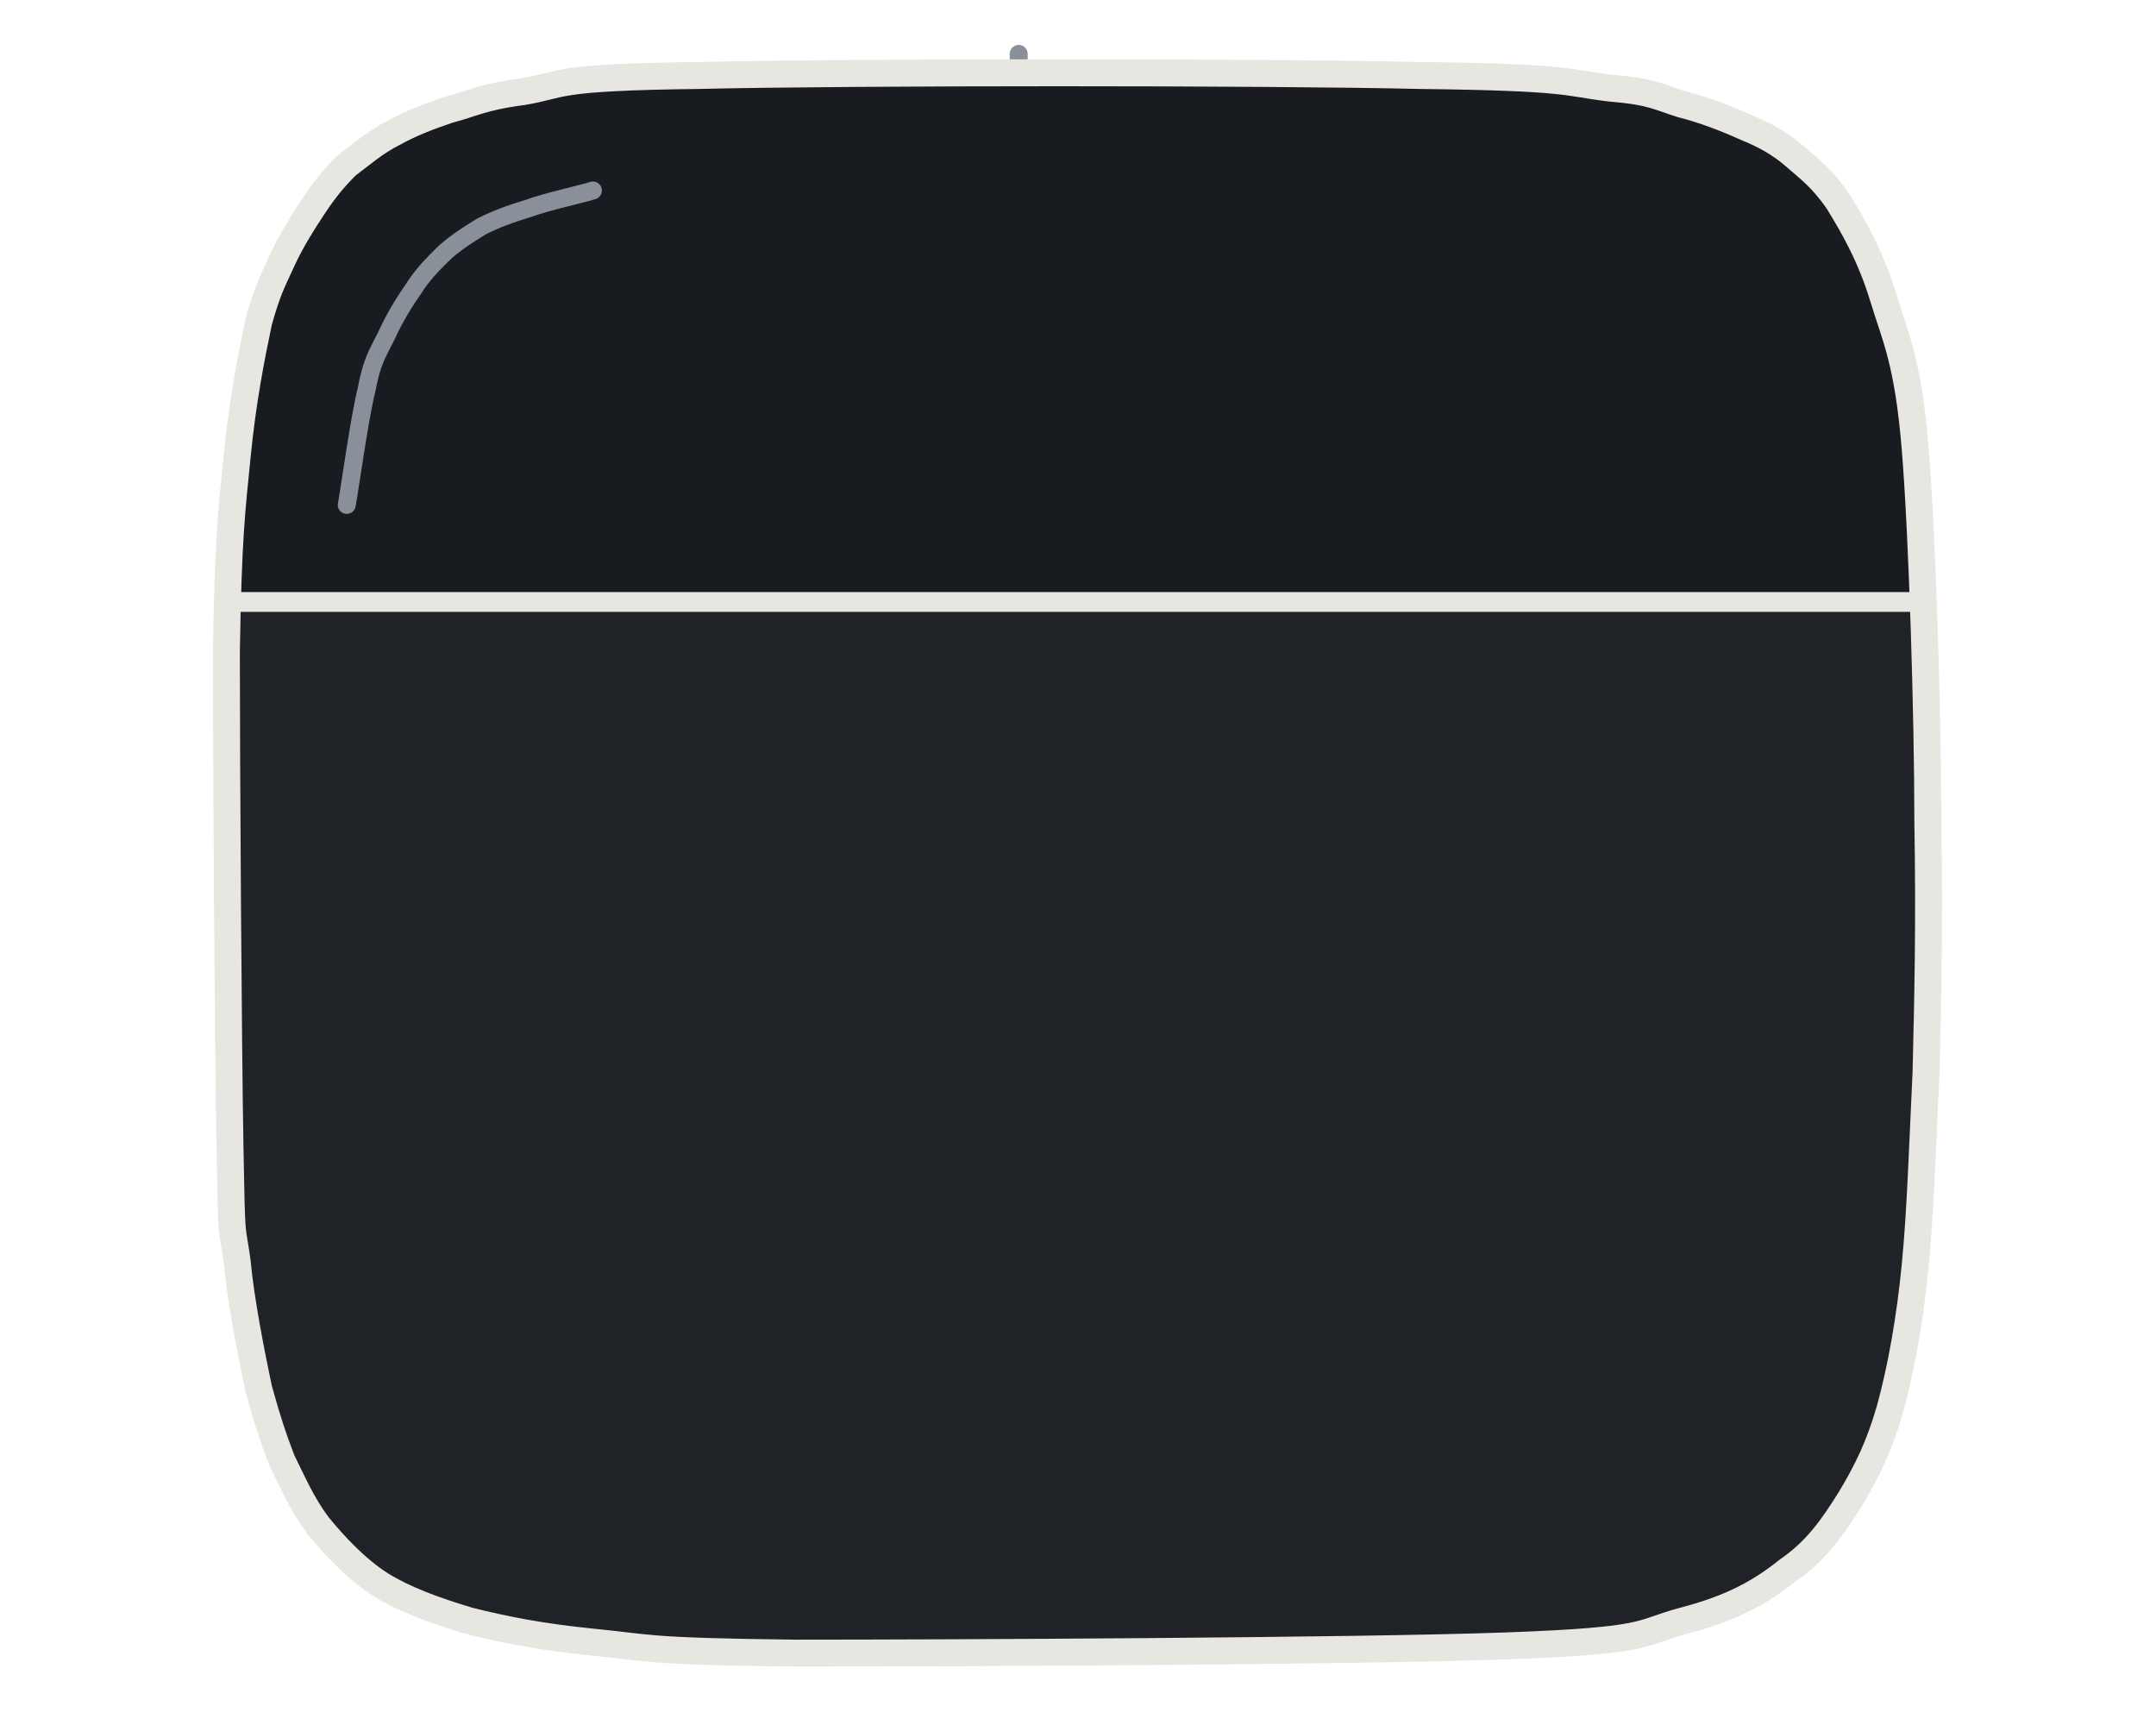
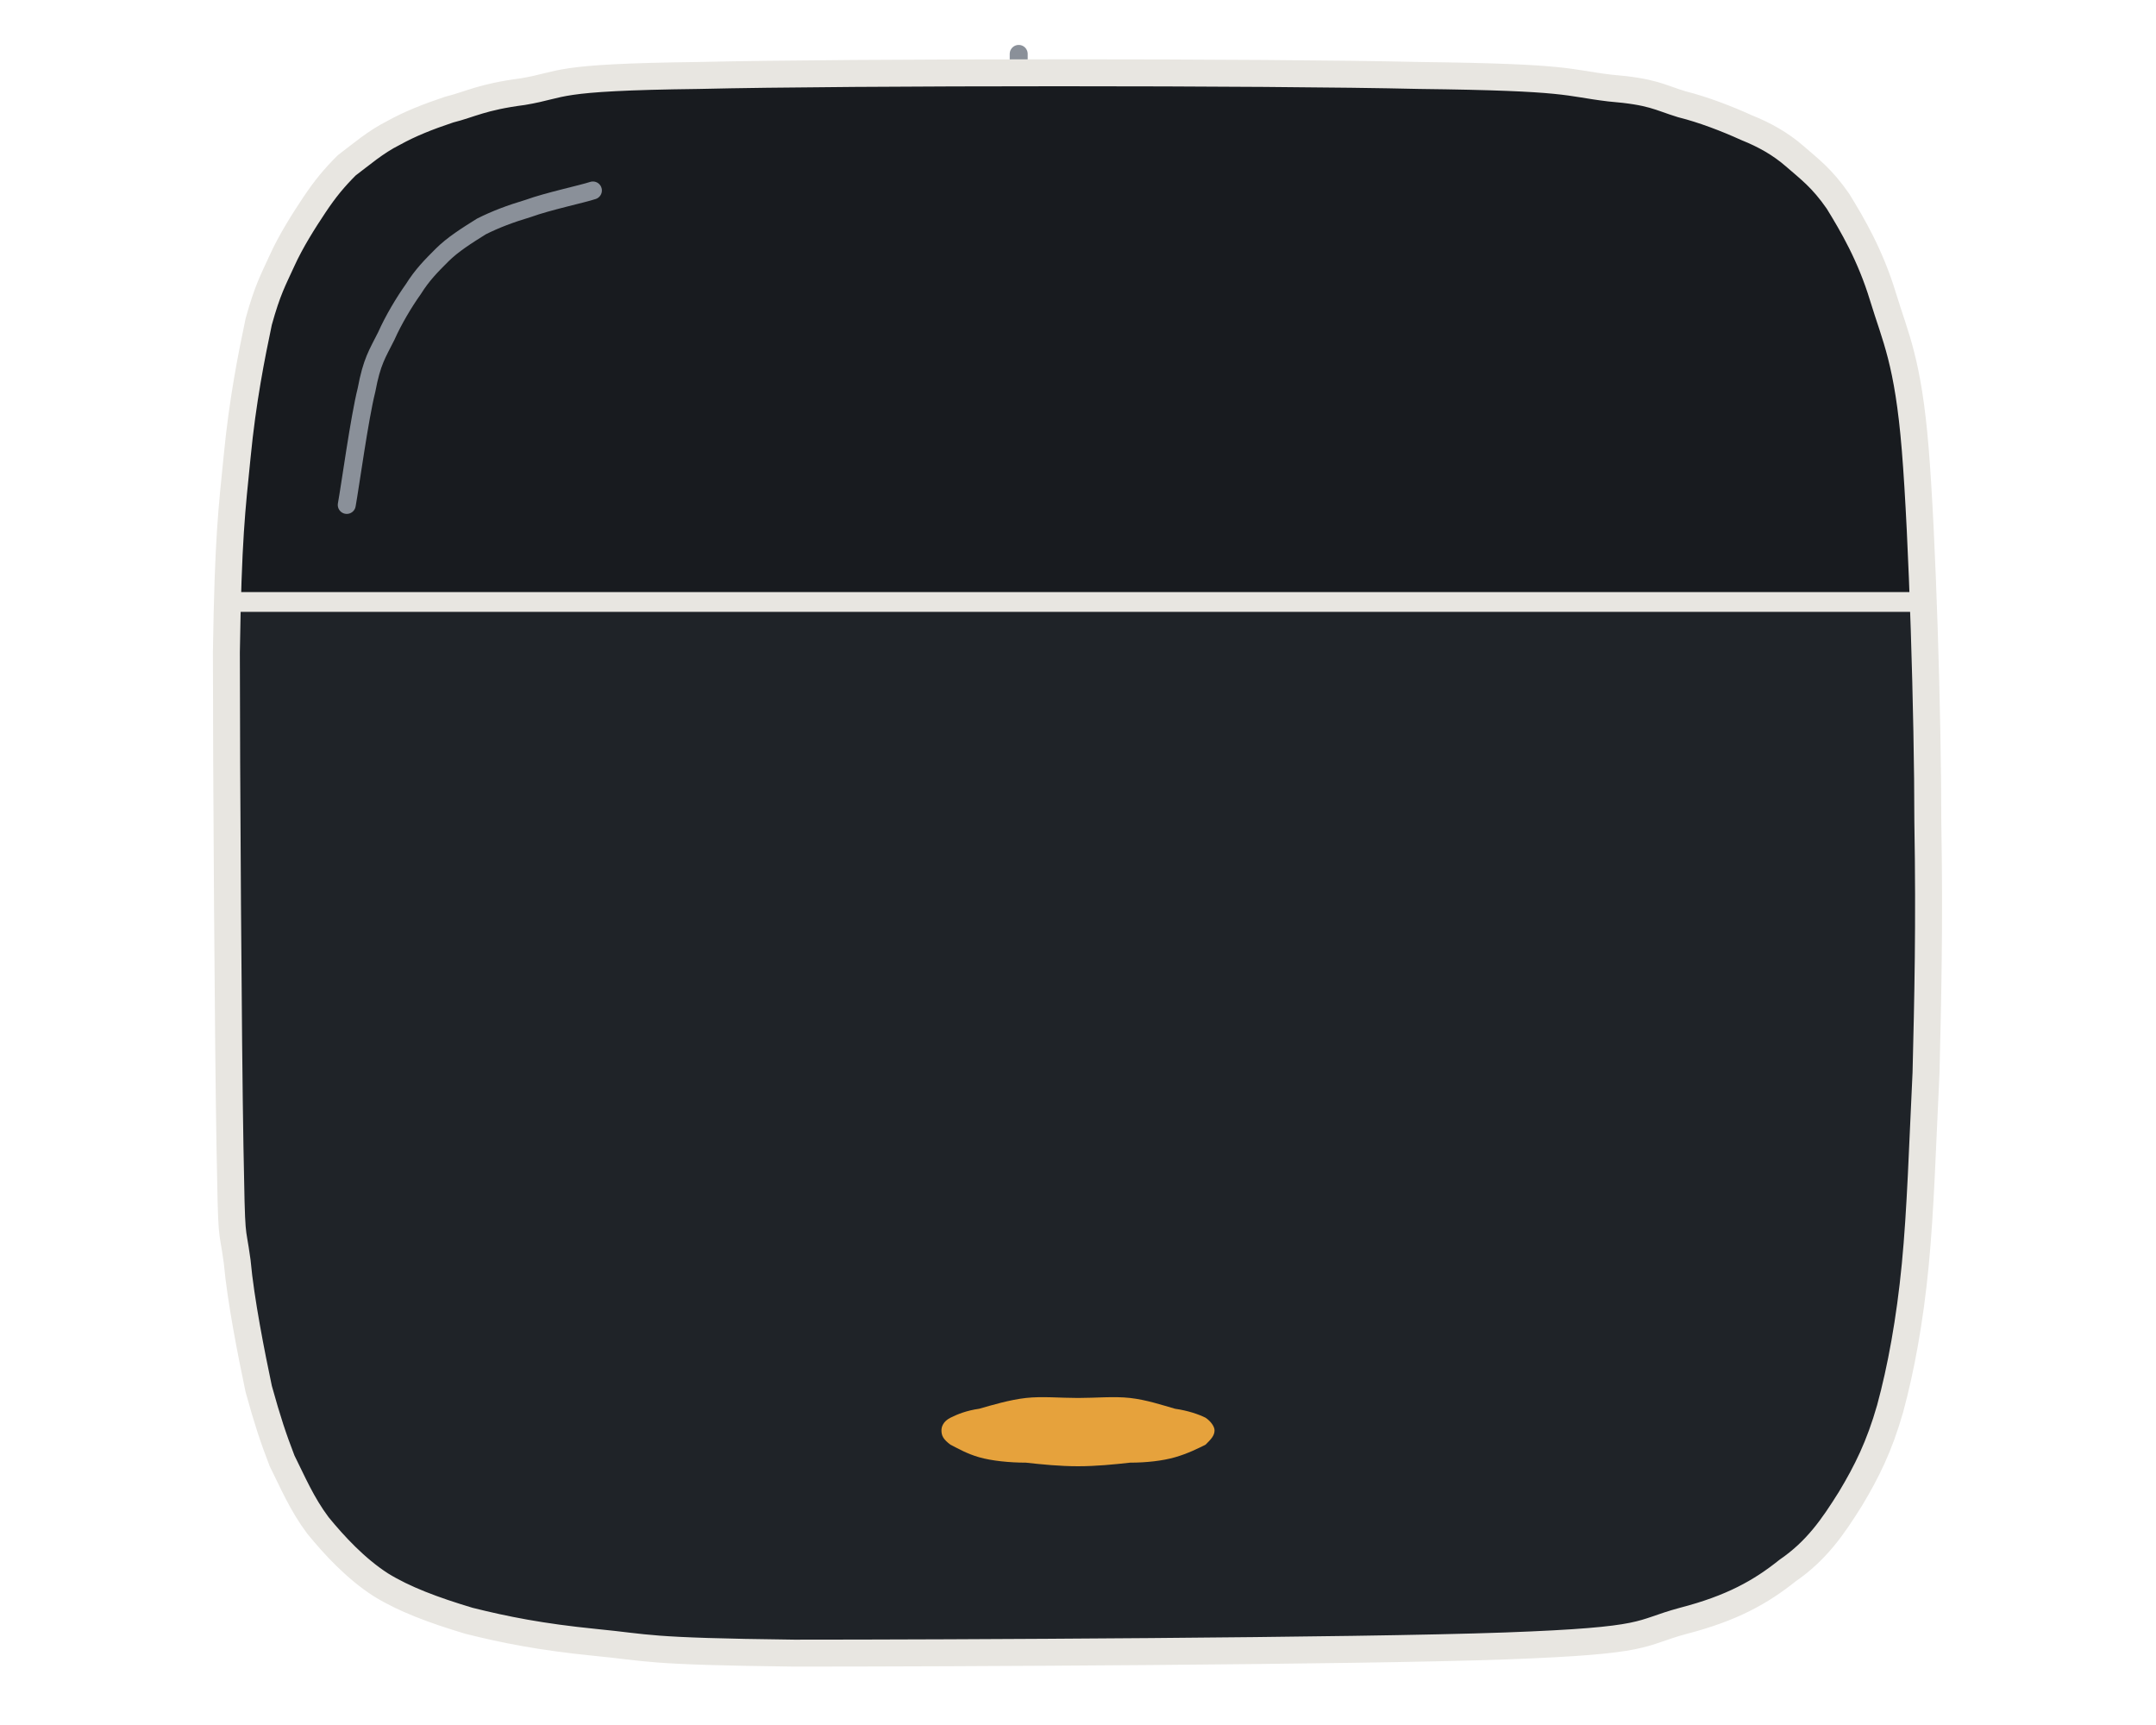
<svg xmlns="http://www.w3.org/2000/svg" viewBox="0 0 120 96" width="120" height="96" role="img" aria-label="JBL Tour Pro 3 charging case">
  <path d="M56.7 3.0L56.7 5.0M56.7 8.0L56.7 10.0M56.7 13.0L56.7 15.0M56.7 18.0L56.7 20.0M56.7 23.0L56.7 25.0M56.7 28.0L56.7 30.0M56.7 33.0L56.7 35.0M56.7 38.0L56.7 40.0M56.7 43.0L56.7 45.0M56.7 48.0L56.7 50.0M56.7 53.0L56.7 55.0M56.7 58.0L56.7 60.0M56.7 63.0L56.7 65.0M56.7 68.0L56.7 70.0M56.7 73.0L56.7 75.0M56.7 78.0L56.7 80.0M56.7 83.0L56.7 85.0M56.7 88.0L56.7 90.0" fill="none" stroke="#8A9099" stroke-width="1.0" stroke-linecap="round" stroke-linejoin="round" />
  <path d="M38.9 4.2C47.3 4.0 70.6 4.0 79.0 4.2C87.5 4.3 87.1 4.6 89.6 4.9C92.0 5.1 92.3 5.4 93.6 5.8C94.8 6.1 96.1 6.6 97.2 7.1C98.2 7.5 99.1 8.0 99.9 8.7C100.7 9.4 101.4 9.9 102.3 11.2C103.1 12.5 104.1 14.2 104.8 16.5C105.5 18.8 106.2 20.1 106.6 25.0C107.0 29.9 107.3 39.9 107.3 45.7C107.4 51.5 107.3 55.6 107.2 59.7C107.0 63.8 106.9 67.3 106.6 70.4C106.3 73.5 105.8 76.2 105.2 78.4C104.6 80.5 103.9 81.9 103.0 83.4C102.0 85.0 101.1 86.3 99.5 87.4C98.0 88.6 96.4 89.5 93.7 90.2C91.1 90.9 92.0 91.3 83.8 91.6C75.5 91.9 52.6 92.0 44.2 92.0C35.8 91.9 36.2 91.7 33.1 91.4C30.1 91.1 28.1 90.7 26.1 90.2C24.1 89.6 22.5 89.0 21.2 88.2C19.8 87.3 18.6 86.0 17.7 84.9C16.8 83.7 16.3 82.5 15.7 81.3C15.2 80.0 14.9 79.1 14.4 77.3C14.0 75.4 13.4 72.4 13.2 70.2C12.9 68.0 12.9 69.5 12.8 63.8C12.7 58.2 12.6 42.7 12.6 36.3C12.7 29.9 12.9 28.4 13.2 25.4C13.5 22.3 14.0 19.8 14.4 17.9C14.9 16.1 15.2 15.6 15.7 14.5C16.2 13.4 16.9 12.3 17.5 11.4C18.1 10.5 18.6 9.9 19.3 9.2C20.1 8.6 20.9 7.9 21.9 7.4C22.8 6.9 23.8 6.5 25.0 6.1C26.2 5.8 26.8 5.4 29.1 5.1C31.5 4.7 30.6 4.3 38.9 4.2Z" fill="#181B1F" />
  <path d="M106.6 25.0C106.7 28.5 107.3 39.9 107.3 45.7C107.4 51.5 107.3 55.6 107.2 59.7C107.0 63.8 106.9 67.3 106.6 70.4C106.3 73.5 105.8 76.2 105.2 78.4C104.6 80.5 103.9 81.9 103.0 83.4C102.0 85.0 101.1 86.3 99.5 87.4C98.0 88.6 96.4 89.5 93.7 90.2C91.1 90.9 92.0 91.3 83.8 91.6C75.5 91.9 52.6 92.0 44.2 92.0C35.8 91.9 36.2 91.7 33.1 91.4C30.1 91.1 28.1 90.7 26.1 90.2C24.1 89.6 22.5 89.0 21.2 88.2C19.8 87.3 18.6 86.0 17.7 84.9C16.8 83.7 16.3 82.5 15.7 81.3C15.2 80.0 14.9 79.1 14.4 77.3C14.0 75.4 13.4 72.4 13.2 70.2C12.9 68.0 12.9 69.5 12.8 63.8C12.7 58.2 12.7 40.9 12.6 36.3L12.8 33.5C18.0 33.5 33.6 33.5 44.0 33.5C54.4 33.5 64.5 33.5 75.0 33.5C85.6 33.5 101.8 33.5 107.2 33.5Z" fill="#1F2328" />
  <path d="M19.3 28.1C19.5 27.0 20.0 23.3 20.4 21.7C20.7 20.1 21.0 19.7 21.5 18.7C21.9 17.8 22.5 16.8 23.0 16.1C23.5 15.3 24.0 14.8 24.6 14.2C25.2 13.6 26.0 13.1 26.8 12.6C27.6 12.2 28.4 11.9 29.4 11.6C30.5 11.2 32.4 10.8 33.0 10.6" fill="none" stroke="#8A9099" stroke-width="1.0" stroke-linecap="round" stroke-linejoin="round" />
  <path d="M12.8 33.5C18.0 33.5 33.6 33.5 44.0 33.5C54.4 33.5 64.5 33.5 75.0 33.5C85.6 33.5 101.8 33.5 107.2 33.5" fill="none" stroke="#E8E6E1" stroke-width="1.1" stroke-linecap="round" stroke-linejoin="round" />
+   <path d="M67.6 79.6C67.6 79.9 67.4 80.1 67.1 80.4C66.7 80.6 66.1 80.9 65.4 81.1C64.7 81.3 63.8 81.4 62.9 81.4C62.0 81.5 61.0 81.6 60.0 81.6C59.0 81.6 58.0 81.5 57.1 81.4C56.2 81.4 55.2 81.3 54.5 81.1C53.8 80.9 53.3 80.6 52.9 80.4C52.5 80.1 52.4 79.9 52.4 79.6C52.4 79.4 52.5 79.1 52.9 78.9C53.3 78.7 53.8 78.5 54.5 78.4C55.2 78.2 56.2 77.9 57.1 77.8C58.0 77.7 59.0 77.8 60.0 77.8C61.0 77.8 62.0 77.7 62.9 77.8C63.8 77.9 64.7 78.2 65.4 78.4C66.1 78.5 66.7 78.7 67.1 78.9C67.4 79.1 67.6 79.4 67.6 79.6Z" fill="#E6A23C" />
  <path d="M38.9 4.2C47.3 4.0 70.6 4.0 79.0 4.2C87.5 4.3 87.1 4.6 89.6 4.9C92.0 5.1 92.3 5.4 93.6 5.8C94.8 6.1 96.1 6.6 97.2 7.1C98.2 7.5 99.1 8.0 99.9 8.7C100.7 9.4 101.4 9.9 102.3 11.2C103.1 12.5 104.1 14.2 104.8 16.5C105.5 18.8 106.2 20.1 106.6 25.0C107.0 29.9 107.3 39.9 107.3 45.7C107.4 51.5 107.3 55.6 107.2 59.7C107.0 63.8 106.9 67.3 106.6 70.4C106.3 73.5 105.8 76.2 105.2 78.4C104.6 80.5 103.9 81.9 103.0 83.4C102.0 85.0 101.1 86.3 99.5 87.4C98.0 88.6 96.4 89.5 93.7 90.2C91.1 90.9 92.0 91.3 83.8 91.6C75.5 91.9 52.6 92.0 44.2 92.0C35.8 91.9 36.2 91.7 33.1 91.4C30.1 91.1 28.1 90.7 26.1 90.2C24.1 89.6 22.5 89.0 21.2 88.2C19.8 87.3 18.6 86.0 17.7 84.9C16.8 83.7 16.3 82.5 15.7 81.3C15.2 80.0 14.9 79.1 14.4 77.3C14.0 75.4 13.4 72.4 13.2 70.2C12.9 68.0 12.9 69.5 12.8 63.8C12.7 58.2 12.6 42.7 12.6 36.3C12.7 29.9 12.9 28.4 13.2 25.4C13.5 22.3 14.0 19.8 14.4 17.9C14.9 16.1 15.2 15.6 15.7 14.5C16.2 13.4 16.9 12.3 17.5 11.4C18.1 10.5 18.6 9.9 19.3 9.2C20.1 8.6 20.9 7.9 21.9 7.4C22.8 6.9 23.8 6.5 25.0 6.1C26.2 5.8 26.8 5.4 29.1 5.1C31.5 4.7 30.6 4.3 38.9 4.2Z" fill="none" stroke="#E8E6E1" stroke-width="1.5" stroke-linecap="round" stroke-linejoin="round" />
</svg>
